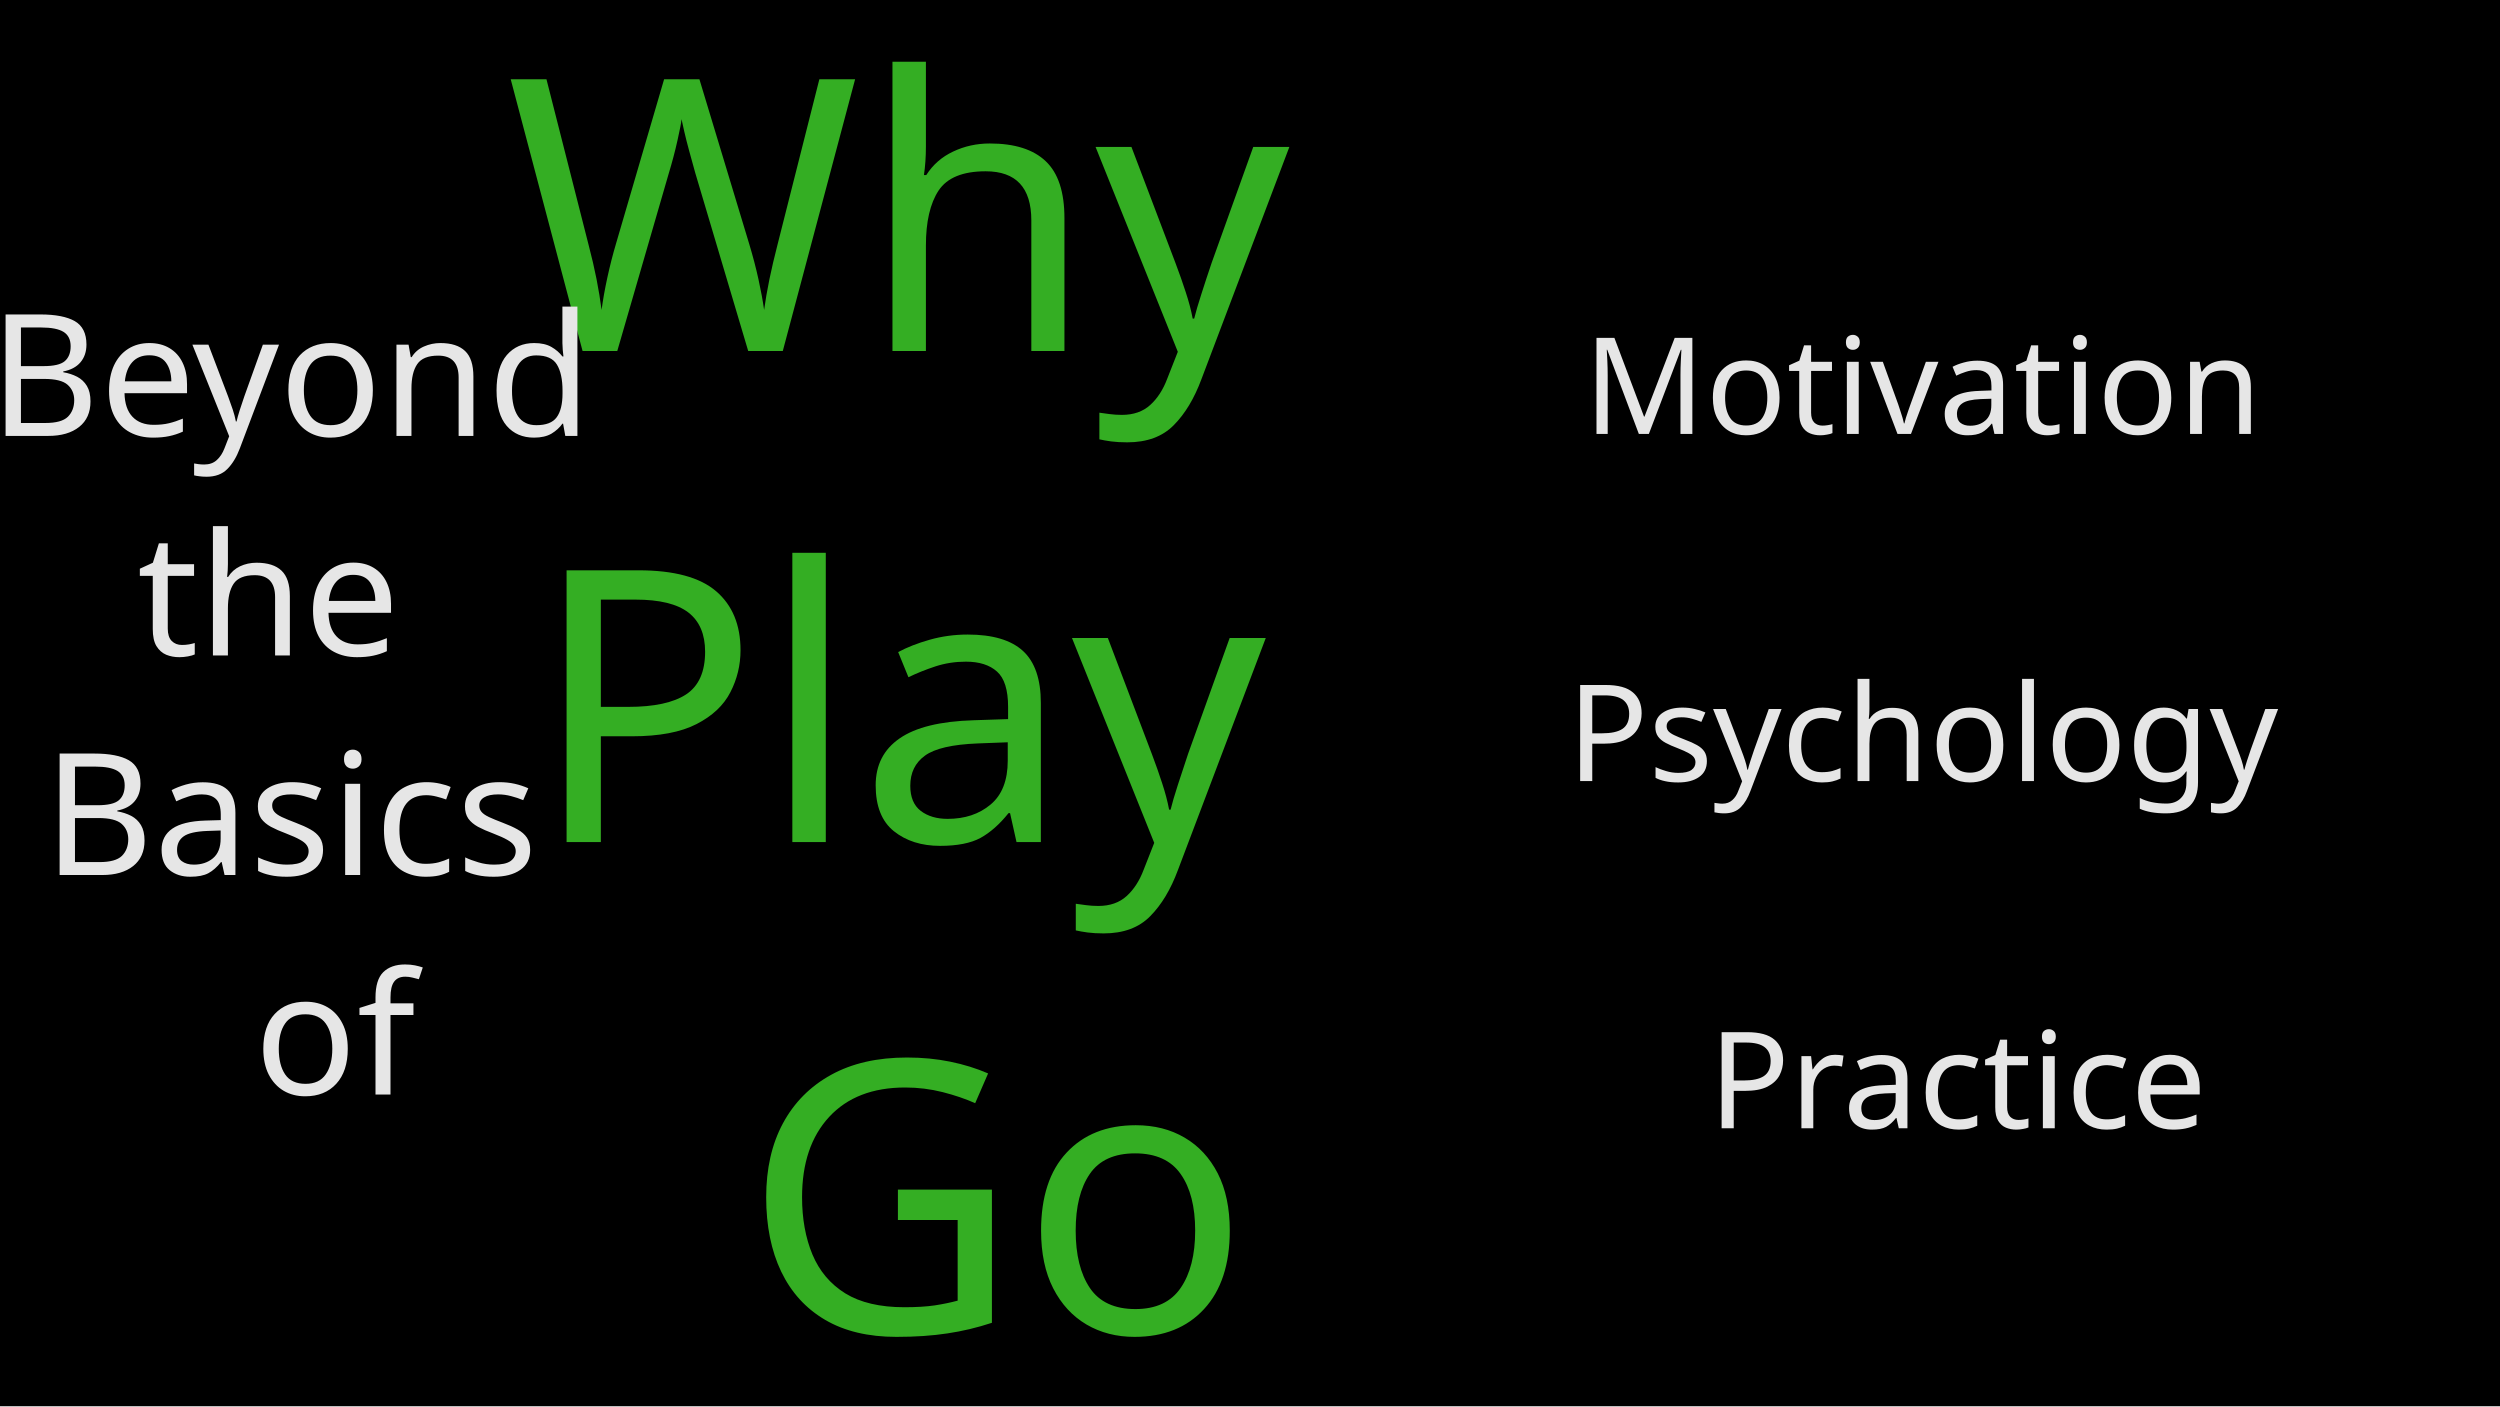
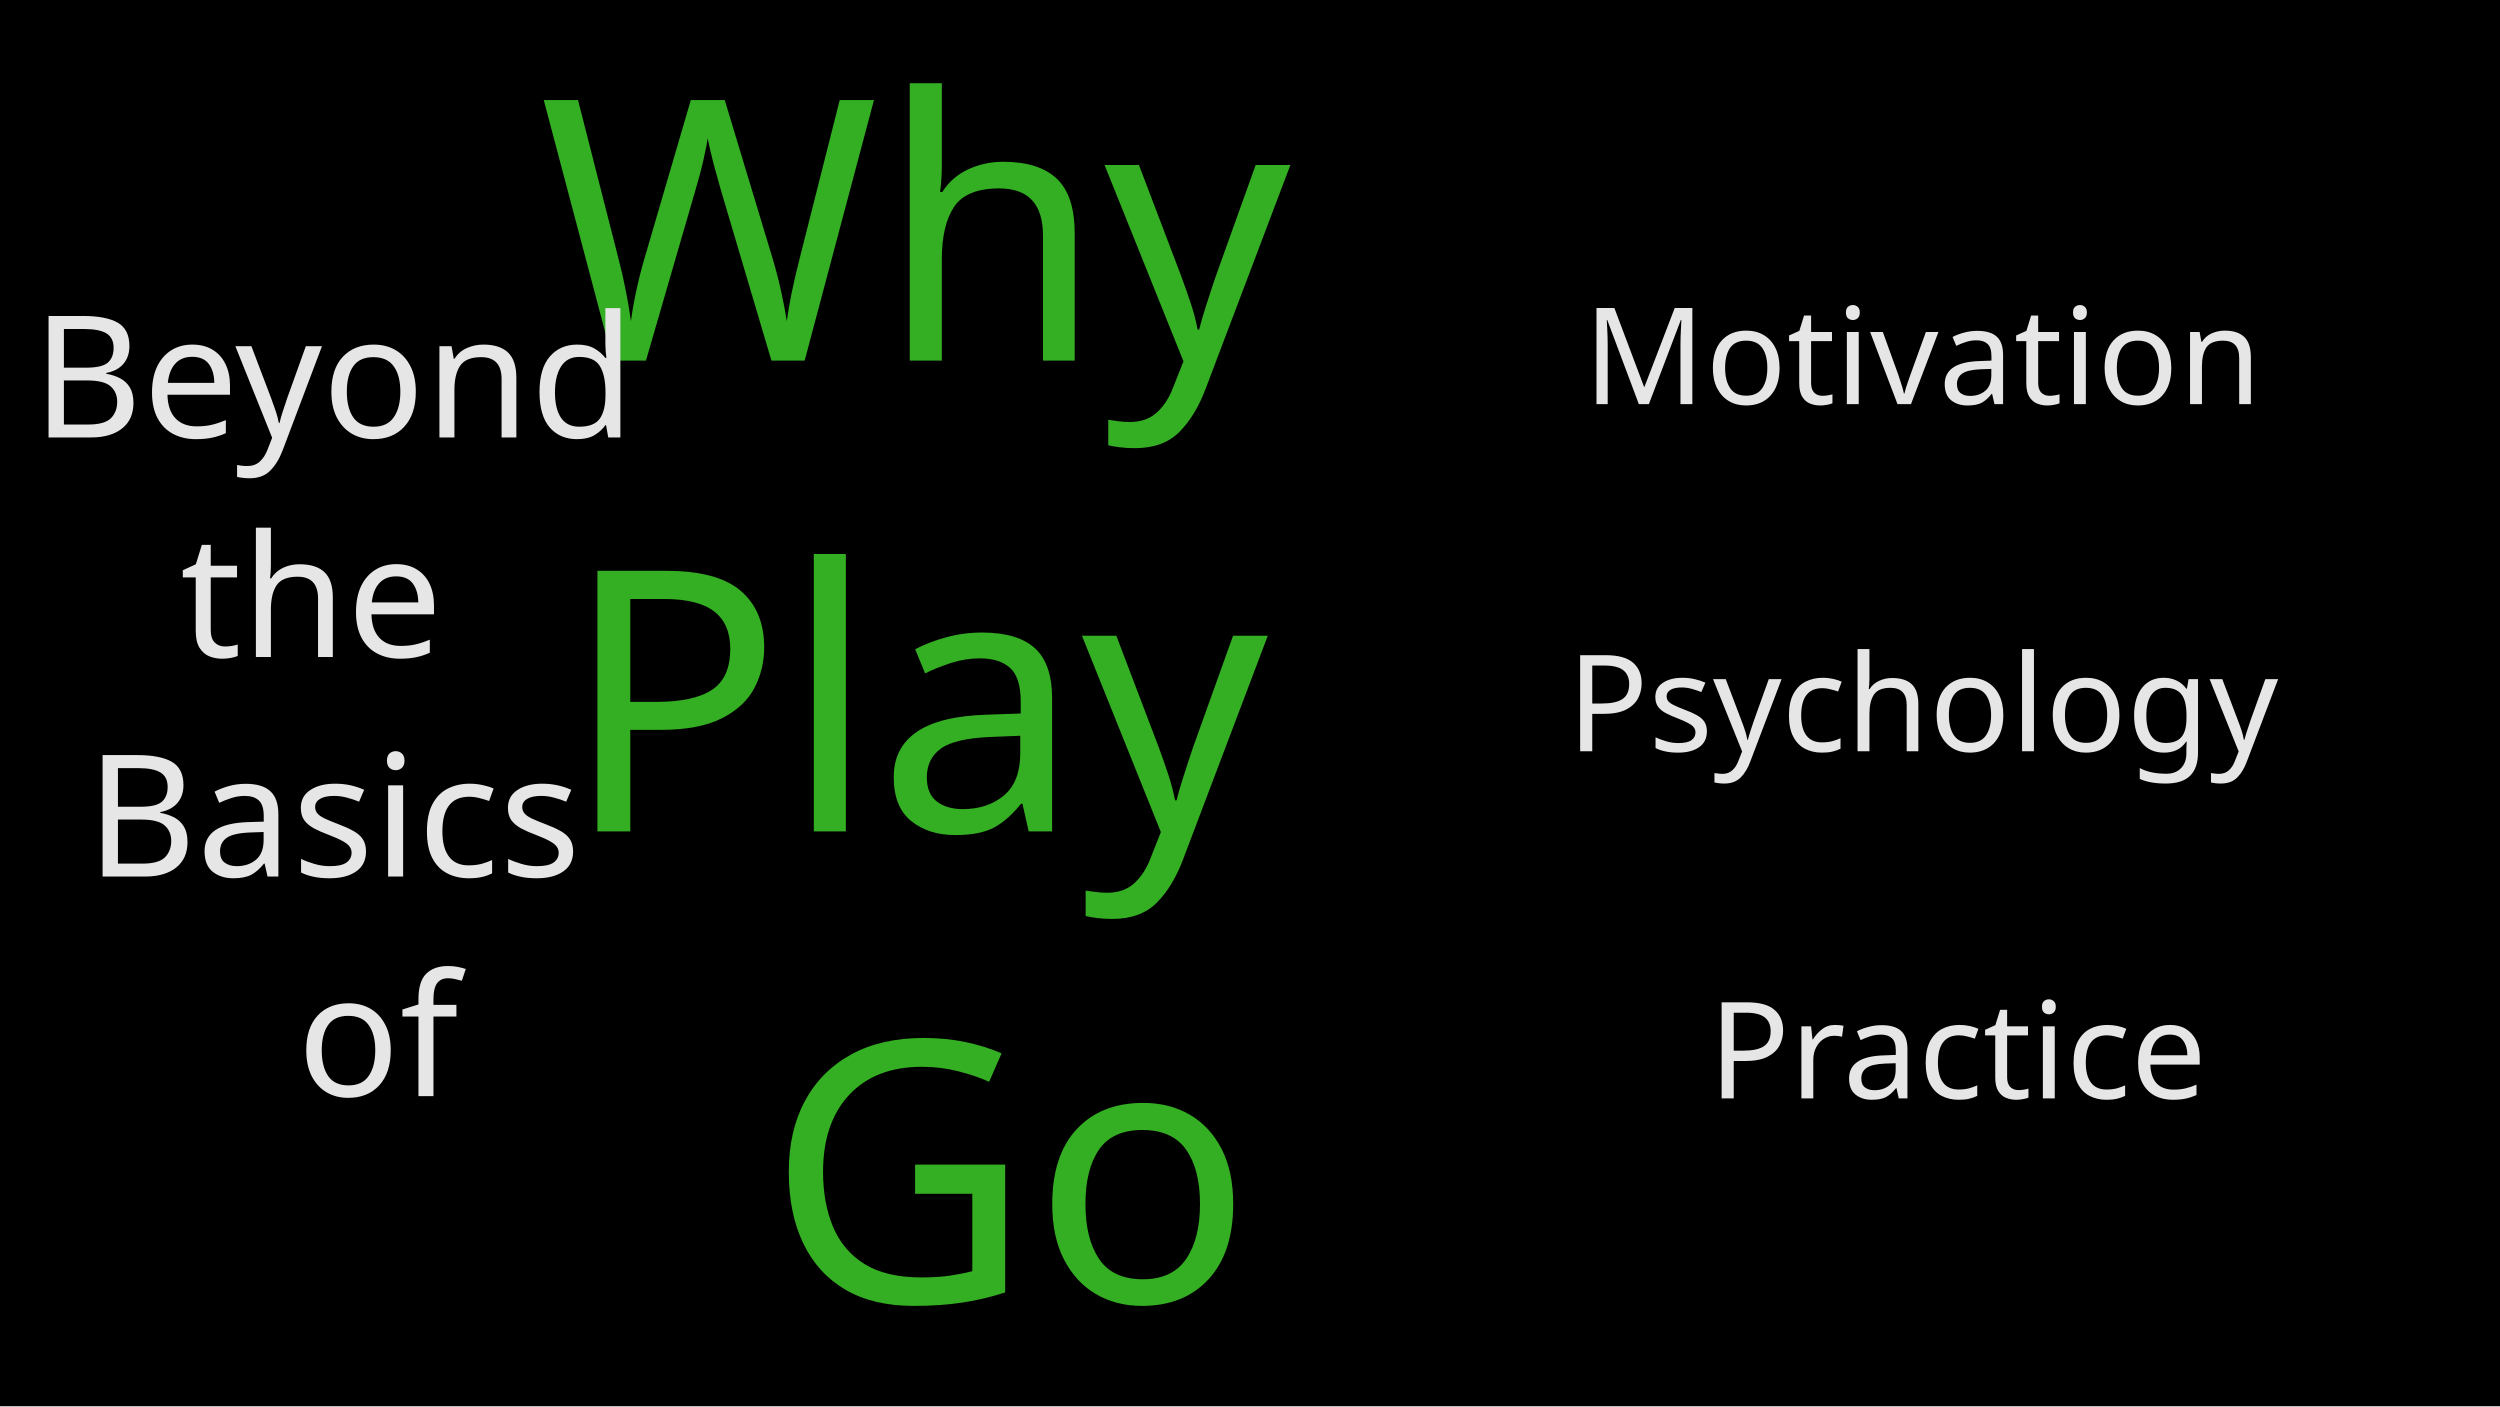
<svg xmlns="http://www.w3.org/2000/svg" width="1280" height="720" viewBox="0 0 338.667 190.5" version="1.1" id="svg5">
  <defs id="defs2" />
  <g id="layer1">
    <rect style="fill:#000000;fill-opacity:1;stroke:none;stroke-width:1.205;stroke-miterlimit:4;stroke-dasharray:none" id="rect846" width="338.667" height="190.5" x="1.110223e-16" y="-190.5" transform="scale(1,-1)" />
-     <text xml:space="preserve" style="font-style:normal;font-weight:normal;font-size:51.558px;line-height:1.25;font-family:sans-serif;fill:#000000;fill-opacity:1;stroke:none;stroke-width:1.289" x="168.528" y="47.545" id="text4243">
-       <tspan id="tspan4241" style="font-style:normal;font-variant:normal;font-weight:normal;font-stretch:normal;font-family:BetecknaLowerCase;-inkscape-font-specification:BetecknaLowerCase;text-align:center;text-anchor:middle;fill:#34ae23;fill-opacity:1;stroke-width:1.289" x="168.528" y="47.545">Why</tspan>
-       <tspan style="font-style:normal;font-variant:normal;font-weight:normal;font-stretch:normal;font-family:BetecknaLowerCase;-inkscape-font-specification:BetecknaLowerCase;text-align:center;text-anchor:middle;fill:#34ae23;fill-opacity:1;stroke-width:1.289" x="168.528" y="114.067" id="tspan4245">Play</tspan>
-       <tspan style="font-style:normal;font-variant:normal;font-weight:normal;font-stretch:normal;font-family:BetecknaLowerCase;-inkscape-font-specification:BetecknaLowerCase;text-align:center;text-anchor:middle;fill:#34ae23;fill-opacity:1;stroke-width:1.289" x="168.528" y="180.589" id="tspan4247">Go</tspan>
+     <text xml:space="preserve" style="font-style:normal;font-weight:normal;font-size:49.431px;line-height:1.25;font-family:sans-serif;fill:#000000;fill-opacity:1;stroke:none;stroke-width:1.236" x="168.913" y="48.85" id="text4243">
+       <tspan id="tspan4241" style="font-style:normal;font-variant:normal;font-weight:normal;font-stretch:normal;font-family:BetecknaLowerCase;-inkscape-font-specification:BetecknaLowerCase;text-align:center;text-anchor:middle;fill:#34ae23;fill-opacity:1;stroke-width:1.236" x="168.913" y="48.85">Why</tspan>
+       <tspan style="font-style:normal;font-variant:normal;font-weight:normal;font-stretch:normal;font-family:BetecknaLowerCase;-inkscape-font-specification:BetecknaLowerCase;text-align:center;text-anchor:middle;fill:#34ae23;fill-opacity:1;stroke-width:1.236" x="168.913" y="112.627" id="tspan4245">Play</tspan>
+       <tspan style="font-style:normal;font-variant:normal;font-weight:normal;font-stretch:normal;font-family:BetecknaLowerCase;-inkscape-font-specification:BetecknaLowerCase;text-align:center;text-anchor:middle;fill:#34ae23;fill-opacity:1;stroke-width:1.236" x="168.913" y="176.405" id="tspan4247">Go</tspan>
    </text>
-     <text xml:space="preserve" style="font-style:normal;font-weight:normal;font-size:23.053px;line-height:1.25;font-family:sans-serif;fill:#e6e6e6;fill-opacity:1;stroke:none;stroke-width:0.576" x="60.331" y="59.048" id="text4243-7">
-       <tspan style="font-style:normal;font-variant:normal;font-weight:normal;font-stretch:normal;font-family:BetecknaLowerCase;-inkscape-font-specification:BetecknaLowerCase;text-align:center;text-anchor:middle;fill:#e6e6e6;fill-opacity:1;stroke-width:0.576" x="60.331" y="59.048" id="tspan4247-0">Beyond</tspan>
-       <tspan style="font-style:normal;font-variant:normal;font-weight:normal;font-stretch:normal;font-family:BetecknaLowerCase;-inkscape-font-specification:BetecknaLowerCase;text-align:center;text-anchor:middle;fill:#e6e6e6;fill-opacity:1;stroke-width:0.576" x="60.331" y="88.791" id="tspan26755">the </tspan>
-       <tspan style="font-style:normal;font-variant:normal;font-weight:normal;font-stretch:normal;font-family:BetecknaLowerCase;-inkscape-font-specification:BetecknaLowerCase;text-align:center;text-anchor:middle;fill:#e6e6e6;fill-opacity:1;stroke-width:0.576" x="60.331" y="118.534" id="tspan28163">Basics</tspan>
-       <tspan style="font-style:normal;font-variant:normal;font-weight:normal;font-stretch:normal;font-family:BetecknaLowerCase;-inkscape-font-specification:BetecknaLowerCase;text-align:center;text-anchor:middle;fill:#e6e6e6;fill-opacity:1;stroke-width:0.576" x="60.331" y="148.277" id="tspan26757">of</tspan>
+     <text xml:space="preserve" style="font-style:normal;font-weight:normal;font-size:23.053px;line-height:1.25;font-family:sans-serif;fill:#e6e6e6;fill-opacity:1;stroke:none;stroke-width:0.576" x="66.152" y="59.257" id="text4243-7">
+       <tspan style="font-style:normal;font-variant:normal;font-weight:normal;font-stretch:normal;font-family:BetecknaLowerCase;-inkscape-font-specification:BetecknaLowerCase;text-align:center;text-anchor:middle;fill:#e6e6e6;fill-opacity:1;stroke-width:0.576" x="66.152" y="59.257" id="tspan4247-0">Beyond</tspan>
+       <tspan style="font-style:normal;font-variant:normal;font-weight:normal;font-stretch:normal;font-family:BetecknaLowerCase;-inkscape-font-specification:BetecknaLowerCase;text-align:center;text-anchor:middle;fill:#e6e6e6;fill-opacity:1;stroke-width:0.576" x="66.152" y="89" id="tspan26755">the </tspan>
+       <tspan style="font-style:normal;font-variant:normal;font-weight:normal;font-stretch:normal;font-family:BetecknaLowerCase;-inkscape-font-specification:BetecknaLowerCase;text-align:center;text-anchor:middle;fill:#e6e6e6;fill-opacity:1;stroke-width:0.576" x="66.152" y="118.743" id="tspan28163">Basics</tspan>
+       <tspan style="font-style:normal;font-variant:normal;font-weight:normal;font-stretch:normal;font-family:BetecknaLowerCase;-inkscape-font-specification:BetecknaLowerCase;text-align:center;text-anchor:middle;fill:#e6e6e6;fill-opacity:1;stroke-width:0.576" x="66.152" y="148.487" id="tspan26757">of</tspan>
    </text>
-     <text xml:space="preserve" style="font-style:normal;font-weight:normal;font-size:18.224px;line-height:1.25;font-family:sans-serif;fill:#e6e6e6;fill-opacity:1;stroke:none;stroke-width:0.456" x="277.035" y="58.784" id="text4243-7-2">
-       <tspan style="font-style:normal;font-variant:normal;font-weight:normal;font-stretch:normal;font-family:BetecknaLowerCase;-inkscape-font-specification:BetecknaLowerCase;text-align:center;text-anchor:middle;fill:#e6e6e6;fill-opacity:1;stroke-width:0.456" x="277.035" y="58.784" id="tspan26757-9">Motivation</tspan>
-       <tspan style="font-style:normal;font-variant:normal;font-weight:normal;font-stretch:normal;font-family:BetecknaLowerCase;-inkscape-font-specification:BetecknaLowerCase;text-align:center;text-anchor:middle;fill:#e6e6e6;fill-opacity:1;stroke-width:0.456" x="277.035" y="82.297" id="tspan33070" />
-       <tspan style="font-style:normal;font-variant:normal;font-weight:normal;font-stretch:normal;font-family:BetecknaLowerCase;-inkscape-font-specification:BetecknaLowerCase;text-align:center;text-anchor:middle;fill:#e6e6e6;fill-opacity:1;stroke-width:0.456" x="277.035" y="105.811" id="tspan30300">Psychology</tspan>
-       <tspan style="font-style:normal;font-variant:normal;font-weight:normal;font-stretch:normal;font-family:BetecknaLowerCase;-inkscape-font-specification:BetecknaLowerCase;text-align:center;text-anchor:middle;fill:#e6e6e6;fill-opacity:1;stroke-width:0.456" x="277.035" y="129.325" id="tspan33072" />
-       <tspan style="font-style:normal;font-variant:normal;font-weight:normal;font-stretch:normal;font-family:BetecknaLowerCase;-inkscape-font-specification:BetecknaLowerCase;text-align:center;text-anchor:middle;fill:#e6e6e6;fill-opacity:1;stroke-width:0.456" x="277.035" y="152.839" id="tspan30302">Practice</tspan>
+     <text xml:space="preserve" style="font-style:normal;font-weight:normal;font-size:18.224px;line-height:1.25;font-family:sans-serif;fill:#e6e6e6;fill-opacity:1;stroke:none;stroke-width:0.456" x="277.035" y="54.744" id="text4243-7-2">
+       <tspan style="font-style:normal;font-variant:normal;font-weight:normal;font-stretch:normal;font-family:BetecknaLowerCase;-inkscape-font-specification:BetecknaLowerCase;text-align:center;text-anchor:middle;fill:#e6e6e6;fill-opacity:1;stroke-width:0.456" x="277.035" y="54.744" id="tspan26757-9">Motivation</tspan>
+       <tspan style="font-style:normal;font-variant:normal;font-weight:normal;font-stretch:normal;font-family:BetecknaLowerCase;-inkscape-font-specification:BetecknaLowerCase;text-align:center;text-anchor:middle;fill:#e6e6e6;fill-opacity:1;stroke-width:0.456" x="277.035" y="78.258" id="tspan33070" />
+       <tspan style="font-style:normal;font-variant:normal;font-weight:normal;font-stretch:normal;font-family:BetecknaLowerCase;-inkscape-font-specification:BetecknaLowerCase;text-align:center;text-anchor:middle;fill:#e6e6e6;fill-opacity:1;stroke-width:0.456" x="277.035" y="101.772" id="tspan30300">Psychology</tspan>
+       <tspan style="font-style:normal;font-variant:normal;font-weight:normal;font-stretch:normal;font-family:BetecknaLowerCase;-inkscape-font-specification:BetecknaLowerCase;text-align:center;text-anchor:middle;fill:#e6e6e6;fill-opacity:1;stroke-width:0.456" x="277.035" y="125.286" id="tspan33072" />
+       <tspan style="font-style:normal;font-variant:normal;font-weight:normal;font-stretch:normal;font-family:BetecknaLowerCase;-inkscape-font-specification:BetecknaLowerCase;text-align:center;text-anchor:middle;fill:#e6e6e6;fill-opacity:1;stroke-width:0.456" x="277.035" y="148.799" id="tspan30302">Practice</tspan>
    </text>
  </g>
</svg>
